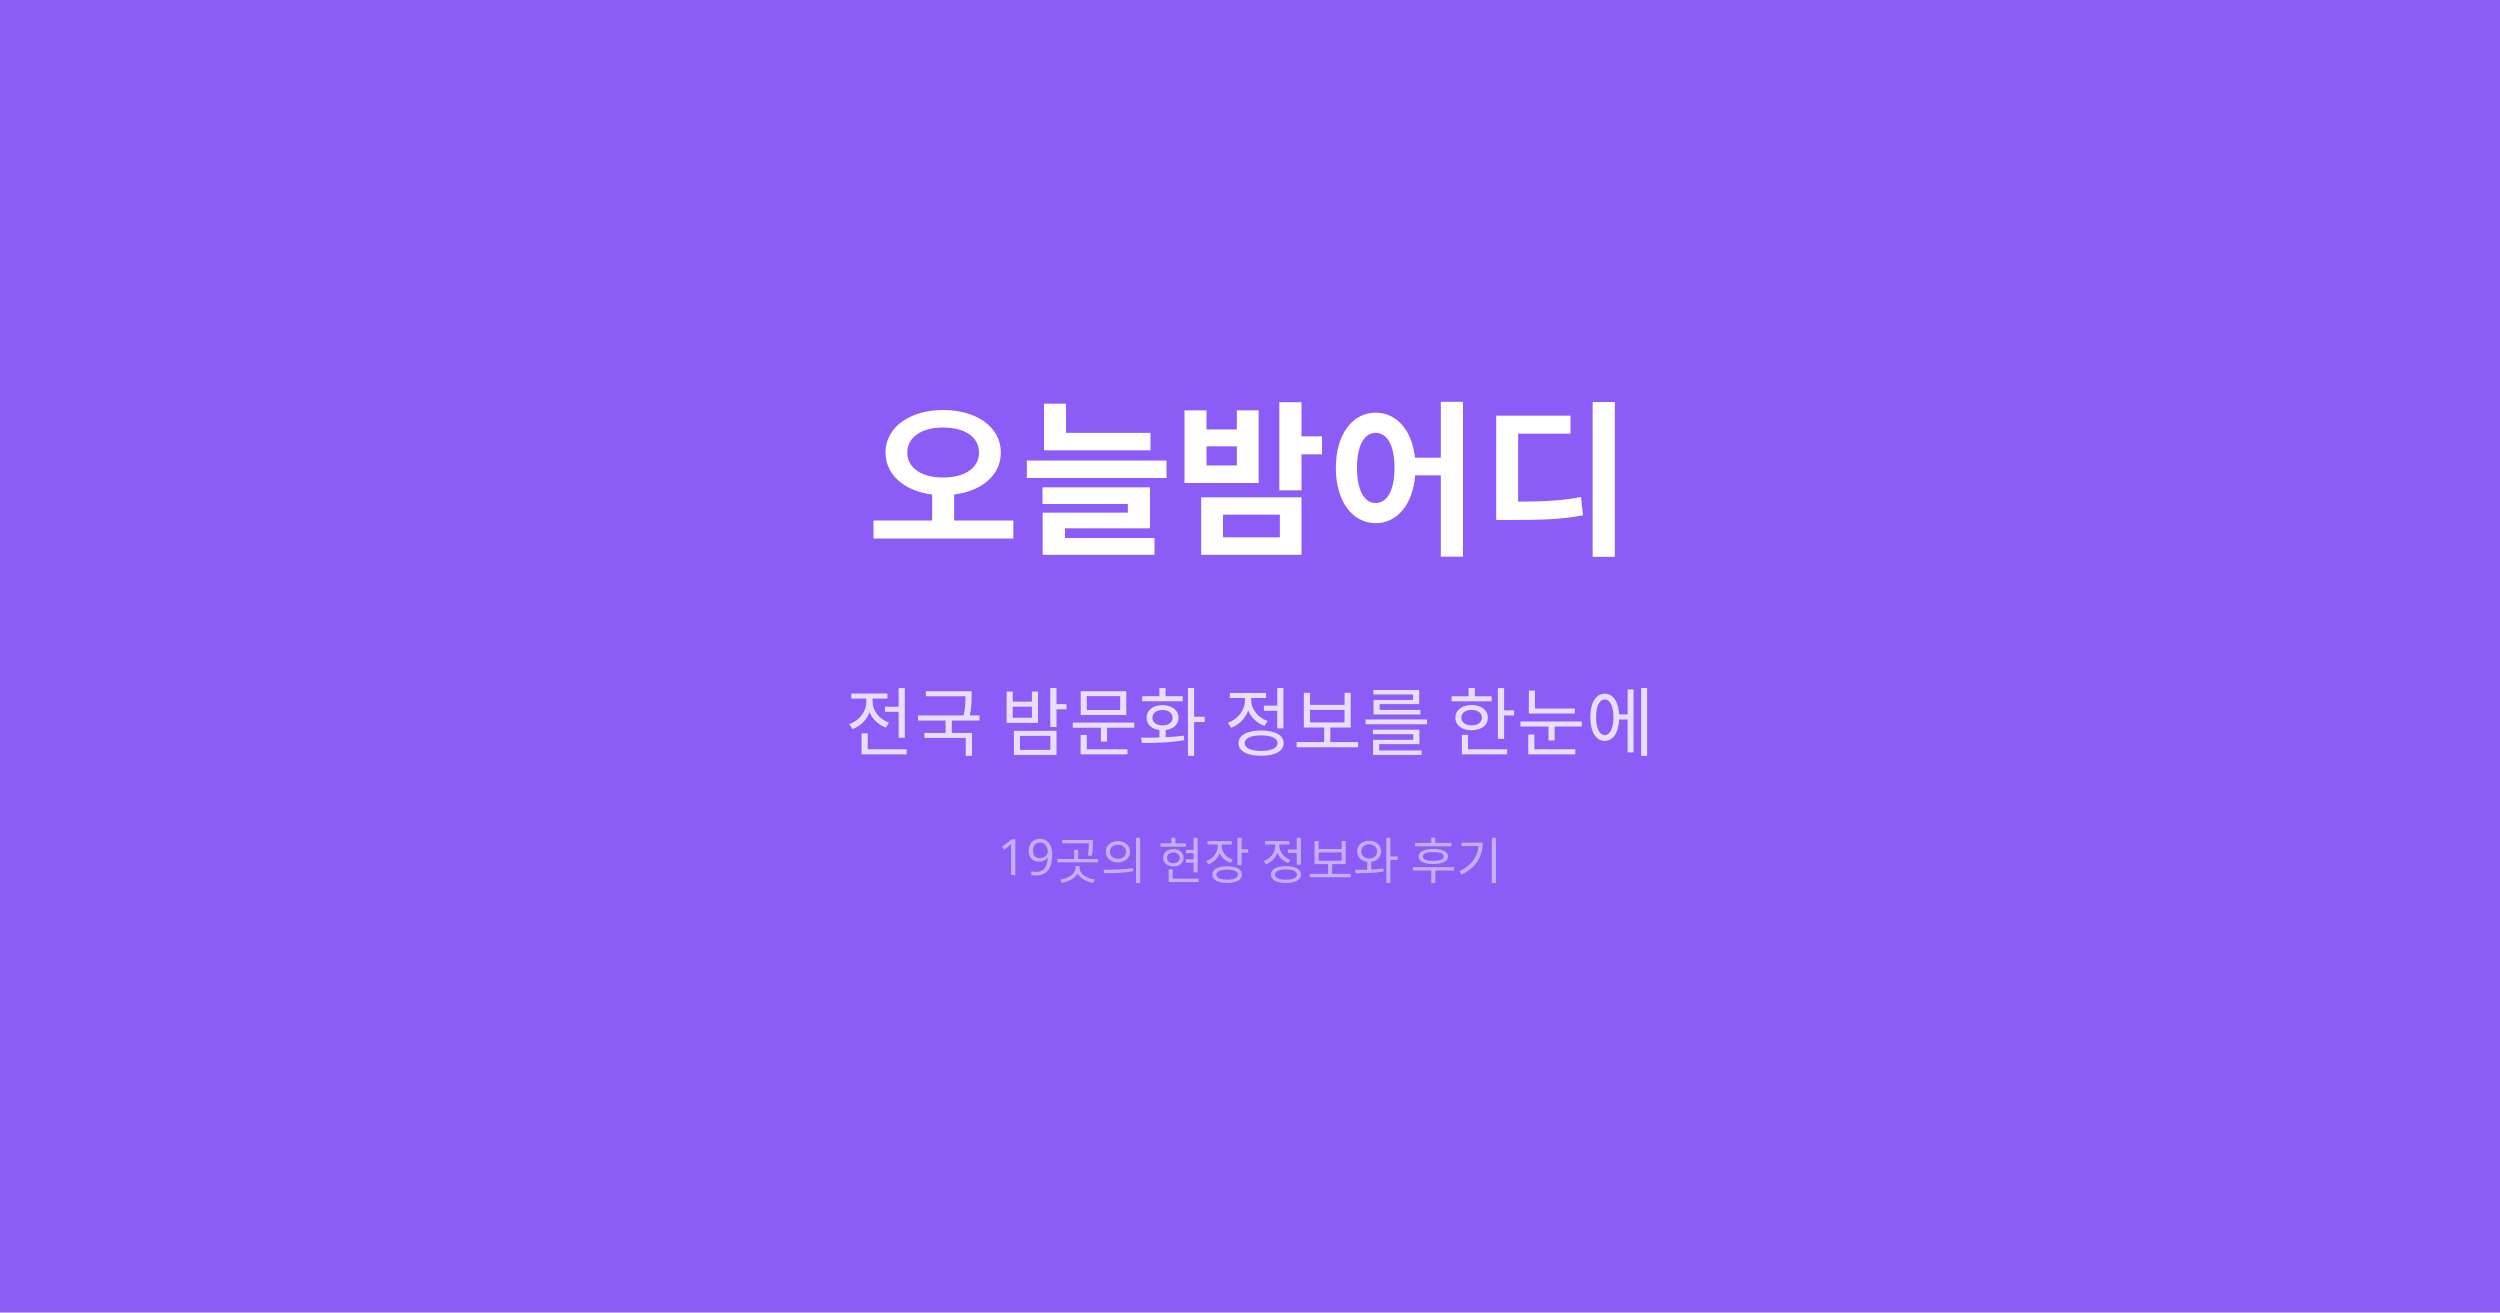
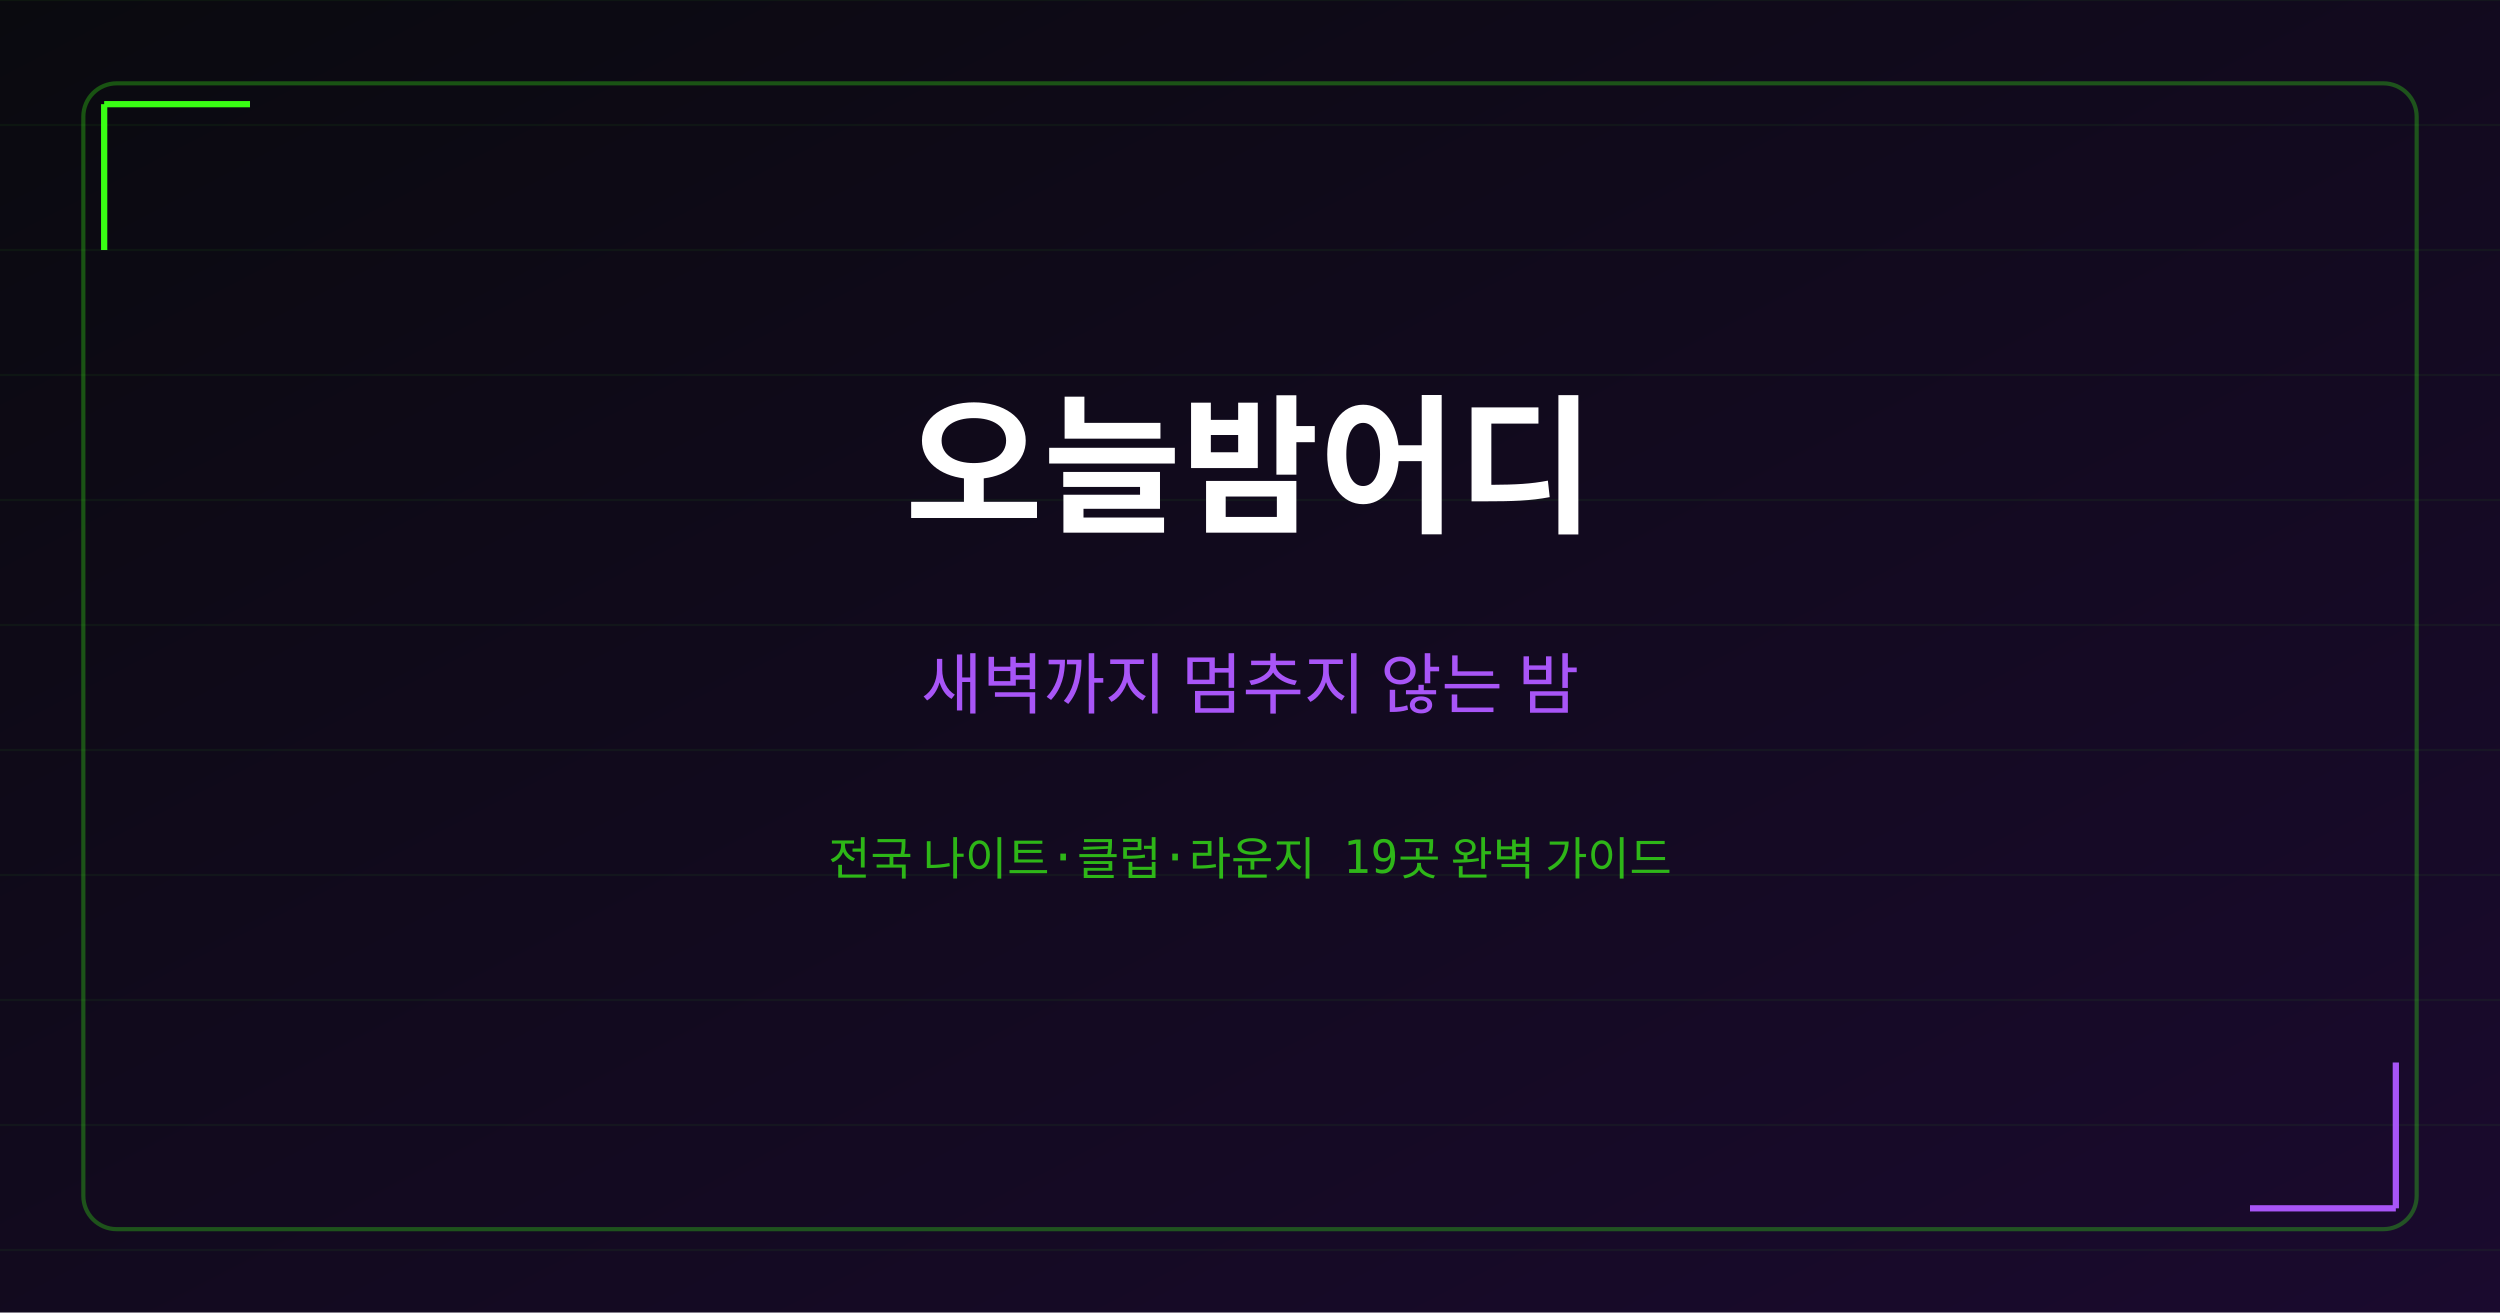
<svg xmlns="http://www.w3.org/2000/svg" viewBox="0 0 1200 630">
-   <rect width="1200" height="630" fill="#8B5CF6" />
-   <text x="600" y="260" text-anchor="middle" font-size="80" font-weight="800" fill="#fff" font-family="sans-serif">오늘밤어디</text>
-   <text x="600" y="360" text-anchor="middle" font-size="36" fill="rgba(255,255,255,0.8)" font-family="sans-serif">전국 밤문화 정보를 한눈에</text>
-   <text x="600" y="420" text-anchor="middle" font-size="24" fill="rgba(255,255,255,0.5)" font-family="sans-serif">19곳의 현장 정보와 후기</text>
+   <defs>
+     <linearGradient id="bg" x1="0" y1="0" x2="1" y2="1">
+       <stop offset="0%" stop-color="#0A0A0F" />
+       <stop offset="100%" stop-color="#1A0A2E" />
+     </linearGradient>
+   </defs>
+   <rect width="1200" height="630" fill="url(#bg)" />
+   <g opacity="0.05">
+     <line x1="0" y1="0" x2="1200" y2="0" stroke="#39FF14" stroke-width="1" />
+     <line x1="0" y1="60" x2="1200" y2="60" stroke="#39FF14" stroke-width="1" />
+     <line x1="0" y1="120" x2="1200" y2="120" stroke="#39FF14" stroke-width="1" />
+     <line x1="0" y1="180" x2="1200" y2="180" stroke="#39FF14" stroke-width="1" />
+     <line x1="0" y1="240" x2="1200" y2="240" stroke="#39FF14" stroke-width="1" />
+     <line x1="0" y1="300" x2="1200" y2="300" stroke="#39FF14" stroke-width="1" />
+     <line x1="0" y1="360" x2="1200" y2="360" stroke="#39FF14" stroke-width="1" />
+     <line x1="0" y1="420" x2="1200" y2="420" stroke="#39FF14" stroke-width="1" />
+     <line x1="0" y1="480" x2="1200" y2="480" stroke="#39FF14" stroke-width="1" />
+     <line x1="0" y1="540" x2="1200" y2="540" stroke="#39FF14" stroke-width="1" />
+     <line x1="0" y1="600" x2="1200" y2="600" stroke="#39FF14" stroke-width="1" />
+   </g>
+   <rect x="40" y="40" width="1120" height="550" rx="16" fill="none" stroke="#39FF14" stroke-width="2" opacity="0.3" />
+   <text x="600" y="250" text-anchor="middle" font-size="72" font-weight="800" fill="#FFFFFF" font-family="sans-serif">오늘밤어디</text>
+   <text x="600" y="340" text-anchor="middle" font-size="32" fill="#A855F7" font-family="monospace">새벽까지 멈추지 않는 밤</text>
+   <text x="600" y="420" text-anchor="middle" font-size="22" fill="rgba(57,255,20,0.7)" font-family="monospace">전국 나이트·클럽·라운지 19곳 완벽 가이드</text>
+   <line x1="50" y1="50" x2="120" y2="50" stroke="#39FF14" stroke-width="3" />
+   <line x1="50" y1="50" x2="50" y2="120" stroke="#39FF14" stroke-width="3" />
+   <line x1="1080" y1="580" x2="1150" y2="580" stroke="#A855F7" stroke-width="3" />
+   <line x1="1150" y1="510" x2="1150" y2="580" stroke="#A855F7" stroke-width="3" />
</svg>
